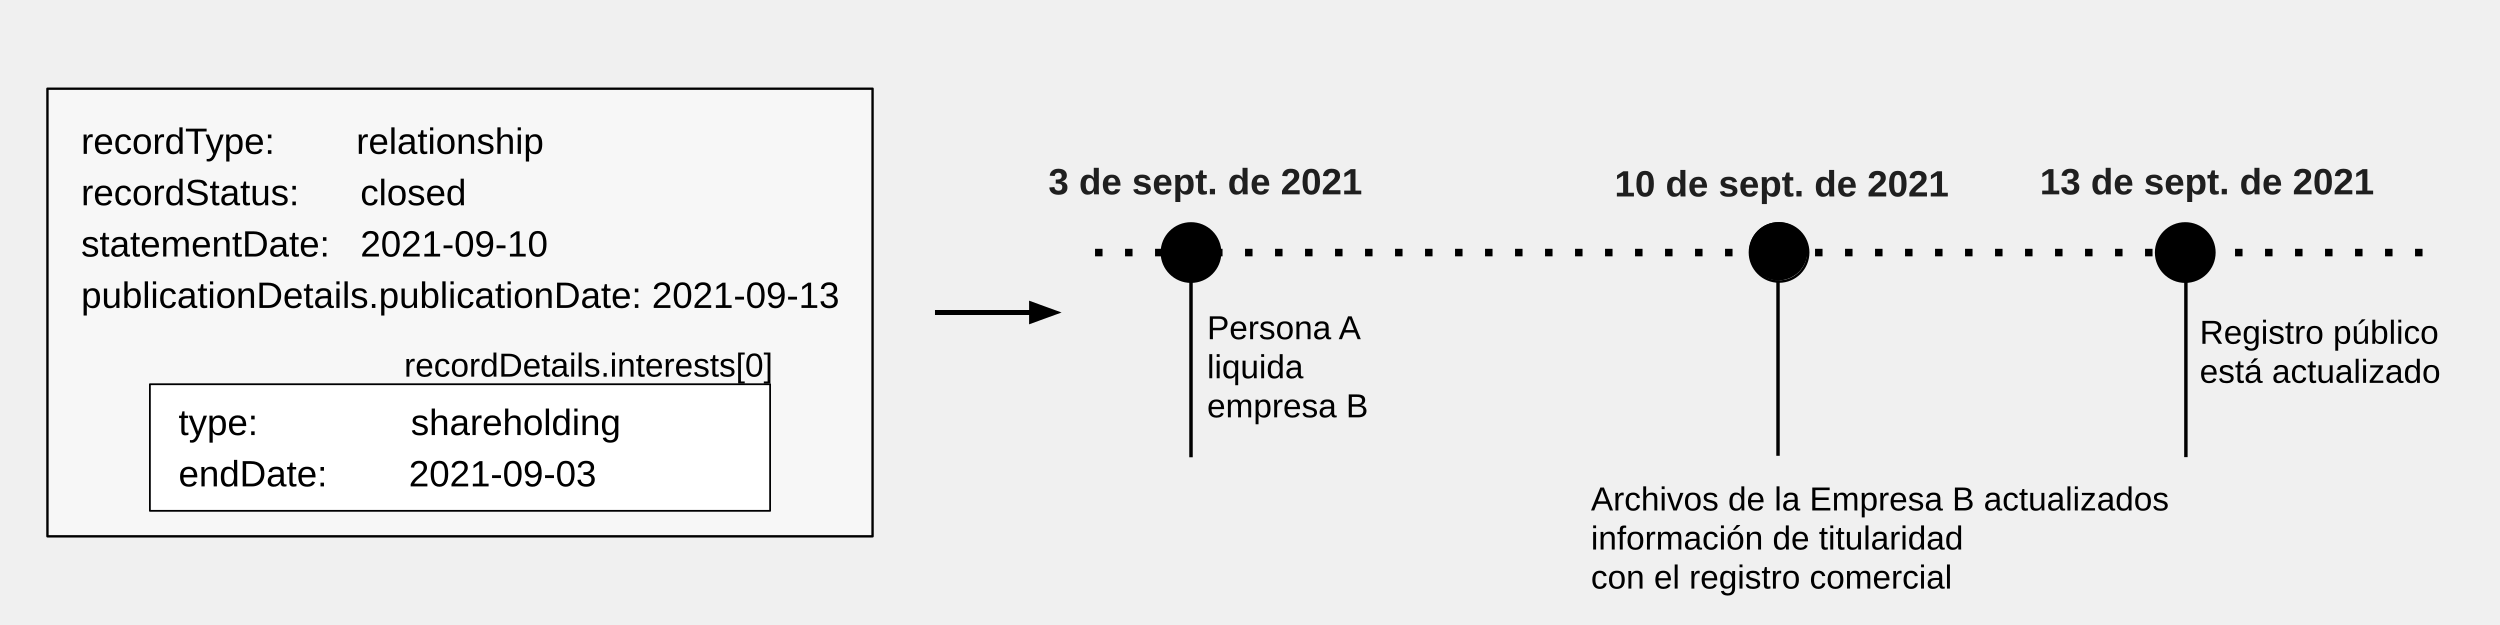
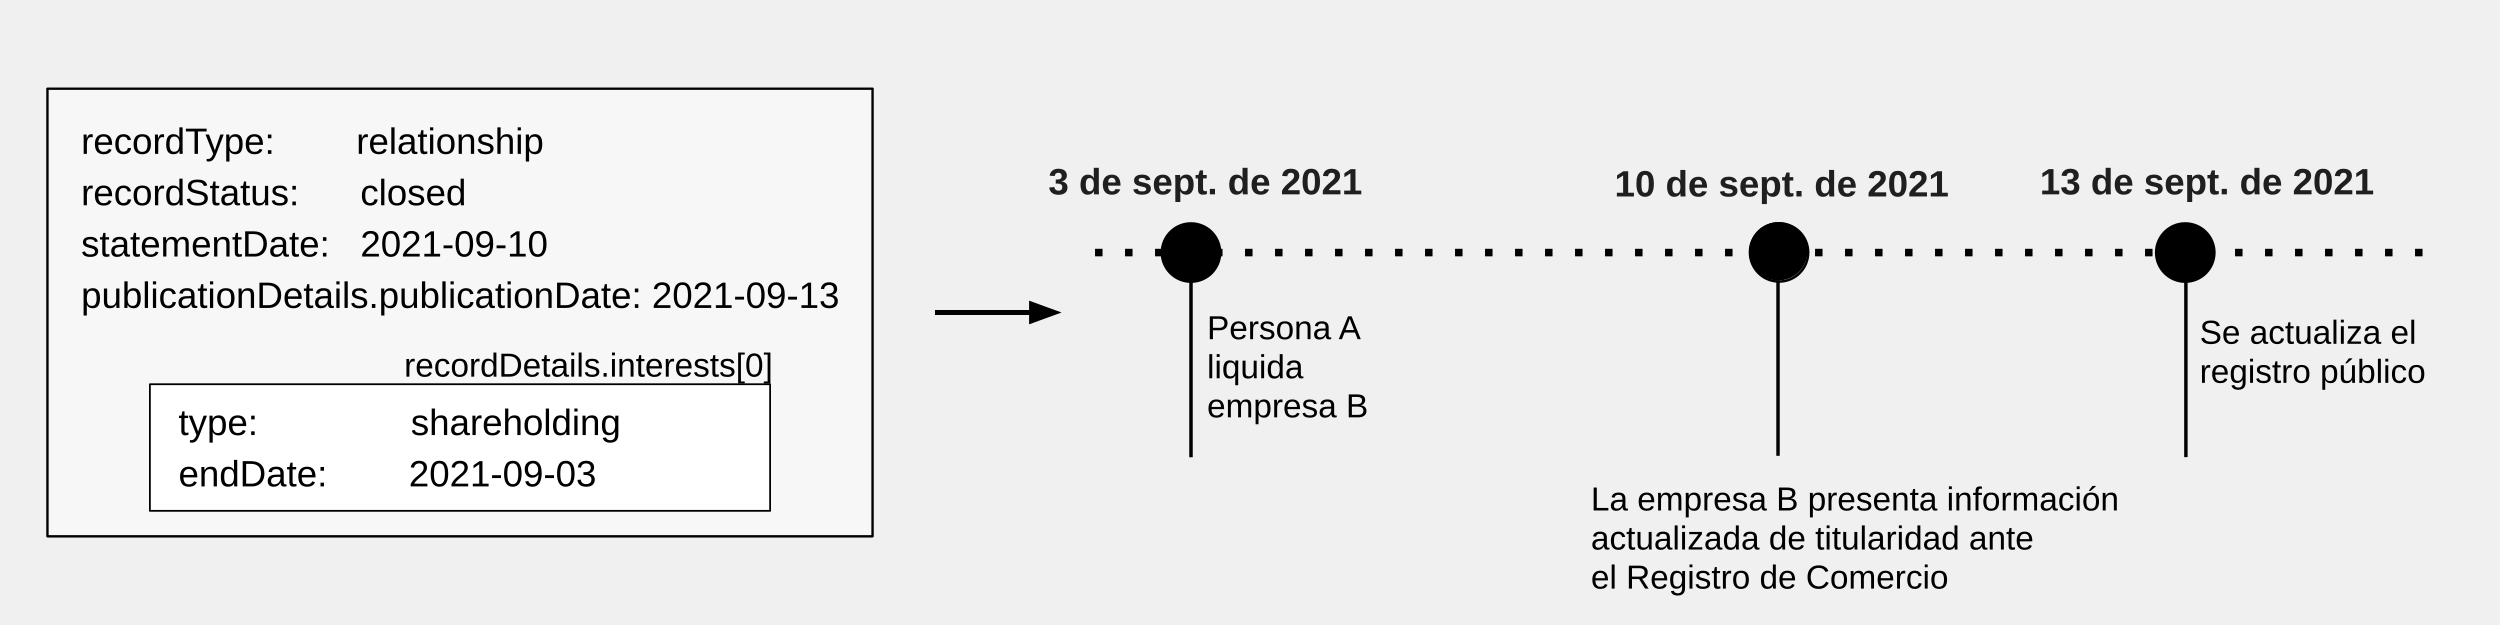
<svg xmlns="http://www.w3.org/2000/svg" version="1.1" viewBox="0 0 1000 250" fill="none" stroke="none" stroke-linecap="square" stroke-miterlimit="10" id="svg15" width="1000" height="250">
  <defs id="defs15">
    </defs>
  <clipPath id="p.0">
    <path d="M 0,0 H 481.134 V 423.533 H 0 Z" clip-rule="nonzero" id="path1" />
  </clipPath>
  <g clip-path="url(#p.0)" id="g15" style="display:inline" transform="translate(0,20.80498)">
    <path fill="#000000" fill-opacity="0" d="M 0,0 H 481.134 V 423.533 H 0 Z" fill-rule="evenodd" id="path2" />
    <path fill="#000000" fill-opacity="0" d="m 60,92 v 109.523 h 0.063 v 109.532" fill-rule="evenodd" id="path3" />
    <path fill="#ffffff" d="m 24,56 v 0 c 0,-19.882 16.118,-36 36,-36 v 0 C 69.548,20 78.705,23.793 85.456,30.544 92.207,37.295 96,46.452 96,56 v 0 c 0,19.882 -16.118,36 -36,36 v 0 c -19.882,0 -36,-16.118 -36,-36 z" fill-rule="evenodd" id="path6" />
    <path fill="#000000" fill-opacity="0" d="m 24,20 h 72 v 72 h -72 z" fill-rule="evenodd" id="path8" />
    <path fill="#000000" fill-opacity="0" d="m 24,311.047 h 72 v 72 h -72 z" fill-rule="evenodd" id="path12" />
    <path fill="#000000" fill-opacity="0" d="m 129.969,360.055 h 19.213 v 0.945 h -19.213 z" fill-rule="evenodd" id="path14" />
    <path fill="#000000" fill-opacity="0" d="m 182.756,360.055 h 19.213 v 0.945 h -19.213 z" fill-rule="evenodd" id="path15" />
  </g>
  <g id="layer1" transform="translate(-26.6913,9.61991)" />
  <g id="layer3" transform="translate(-26.6913,9.61991)" />
  <g id="layer2" style="display:inline" transform="translate(-26.6913,9.61991)">
    <g id="g6" transform="translate(-73.09616,-125.9789)">
      <rect style="display:inline;fill:#ffffff;fill-opacity:1;stroke:#3c31d4;stroke-width:0.708;stroke-linecap:round;stroke-linejoin:round;stroke-miterlimit:10;stroke-dasharray:none;stroke-opacity:1" id="rect11772-8-1" width="248.086" height="50.655" x="154.22" y="211.839" />
      <text xml:space="preserve" style="font-style:normal;font-variant:normal;font-weight:normal;font-stretch:normal;line-height:0%;font-family:Roboto;-inkscape-font-specification:'Roboto, Normal';text-align:start;letter-spacing:0px;word-spacing:0px;writing-mode:lr-tb;text-anchor:start;display:inline;fill:#535353;fill-opacity:1;stroke:none;stroke-width:1px;stroke-linecap:butt;stroke-linejoin:miter;stroke-opacity:1" x="165.668" y="226.18" id="text14691-5">
        <tspan x="165.668" y="226.18" style="color:#000000;font-style:normal;font-variant:normal;font-weight:normal;font-stretch:normal;font-size:15px;line-height:140%;font-family:Roboto;-inkscape-font-specification:'Roboto, Normal';text-align:start;writing-mode:lr-tb;text-anchor:start;clip-rule:nonzero;display:inline;overflow:visible;visibility:visible;opacity:1;isolation:auto;mix-blend-mode:normal;color-interpolation:sRGB;color-interpolation-filters:linearRGB;solid-color:#000000;solid-opacity:1;fill:#535353;fill-opacity:1;fill-rule:nonzero;stroke:none;stroke-width:1px;stroke-linecap:butt;stroke-linejoin:miter;stroke-miterlimit:4;stroke-dasharray:none;stroke-dashoffset:0;stroke-opacity:1;color-rendering:auto;image-rendering:auto;shape-rendering:auto;text-rendering:auto;enable-background:accumulate" id="tspan9725-9">type: selfDeclaration</tspan>
        <tspan x="165.668" y="247.18" style="color:#000000;font-style:normal;font-variant:normal;font-weight:normal;font-stretch:normal;font-size:15px;line-height:140%;font-family:Roboto;-inkscape-font-specification:'Roboto, Normal';text-align:start;writing-mode:lr-tb;text-anchor:start;clip-rule:nonzero;display:inline;overflow:visible;visibility:visible;opacity:1;isolation:auto;mix-blend-mode:normal;color-interpolation:sRGB;color-interpolation-filters:linearRGB;solid-color:#000000;solid-opacity:1;fill:#535353;fill-opacity:1;fill-rule:nonzero;stroke:none;stroke-width:1px;stroke-linecap:butt;stroke-linejoin:miter;stroke-miterlimit:4;stroke-dasharray:none;stroke-dashoffset:0;stroke-opacity:1;color-rendering:auto;image-rendering:auto;shape-rendering:auto;text-rendering:auto;enable-background:accumulate" id="tspan10952-4">assertedBy: Acme Industries Ltd</tspan>
      </text>
      <text class="cls-3" id="text31-0-9" style="font-style:normal;font-variant:normal;font-weight:bold;font-stretch:normal;font-size:13.75px;line-height:0%;font-family:Roboto;-inkscape-font-specification:'Roboto, Bold';text-align:end;writing-mode:lr-tb;text-anchor:end;display:inline;fill:#ffffff;fill-opacity:1" x="436.33" y="198.809">
        <tspan x="396.976" y="198.809" id="tspan35-6-0" style="font-style:normal;font-variant:normal;font-weight:bold;font-stretch:normal;font-size:13.75px;line-height:125%;font-family:Roboto;-inkscape-font-specification:'Roboto, Bold';text-align:end;writing-mode:lr-tb;text-anchor:end;fill:#1f1f1f;fill-opacity:1">source</tspan>
      </text>
      <rect style="display:inline;fill:#f7f7f7;fill-opacity:1;stroke:#000000;stroke-width:0.956;stroke-linecap:round;stroke-linejoin:round;stroke-miterlimit:10;stroke-dasharray:none;stroke-opacity:1" id="rect11772-5" width="330.044" height="179.044" x="118.765" y="151.837" />
      <rect style="fill:#ffffff;fill-opacity:1;stroke:#000001;stroke-width:0.708;stroke-linecap:round;stroke-linejoin:round;stroke-miterlimit:10;stroke-dasharray:none;stroke-opacity:1" id="rect11772-8-4" width="248.086" height="50.655" x="159.745" y="270.045" />
      <text xml:space="preserve" style="font-style:normal;font-variant:normal;font-weight:normal;font-stretch:normal;font-size:14.667px;line-height:0%;font-family:Arial;-inkscape-font-specification:'Arial, Normal';font-variant-ligatures:normal;font-variant-caps:normal;font-variant-numeric:normal;font-variant-east-asian:normal;text-align:start;letter-spacing:0px;word-spacing:0px;writing-mode:lr-tb;text-anchor:start;fill:#535353;fill-opacity:1;stroke:none;stroke-width:1px;stroke-linecap:butt;stroke-linejoin:miter;stroke-opacity:1" x="171.193" y="290.386" id="text14691-44">
        <tspan x="171.193" y="290.386" style="color:#000000;font-style:normal;font-variant:normal;font-weight:normal;font-stretch:normal;font-size:14.667px;line-height:140%;font-family:Arial;-inkscape-font-specification:'Arial, Normal';font-variant-ligatures:normal;font-variant-caps:normal;font-variant-numeric:normal;font-variant-east-asian:normal;text-align:start;writing-mode:lr-tb;text-anchor:start;clip-rule:nonzero;display:inline;overflow:visible;visibility:visible;opacity:1;isolation:auto;mix-blend-mode:normal;color-interpolation:sRGB;color-interpolation-filters:linearRGB;solid-color:#000000;solid-opacity:1;fill:#000000;fill-opacity:1;fill-rule:nonzero;stroke:none;stroke-width:1px;stroke-linecap:butt;stroke-linejoin:miter;stroke-miterlimit:4;stroke-dasharray:none;stroke-dashoffset:0;stroke-opacity:1;color-rendering:auto;image-rendering:auto;shape-rendering:auto;text-rendering:auto;enable-background:accumulate" id="tspan9725-4">type:               shareholding</tspan>
        <tspan x="171.193" y="310.919" style="color:#000000;font-style:normal;font-variant:normal;font-weight:normal;font-stretch:normal;font-size:14.667px;line-height:140%;font-family:Arial;-inkscape-font-specification:'Arial, Normal';font-variant-ligatures:normal;font-variant-caps:normal;font-variant-numeric:normal;font-variant-east-asian:normal;text-align:start;writing-mode:lr-tb;text-anchor:start;clip-rule:nonzero;display:inline;overflow:visible;visibility:visible;opacity:1;isolation:auto;mix-blend-mode:normal;color-interpolation:sRGB;color-interpolation-filters:linearRGB;solid-color:#000000;solid-opacity:1;fill:#000000;fill-opacity:1;fill-rule:nonzero;stroke:none;stroke-width:1px;stroke-linecap:butt;stroke-linejoin:miter;stroke-miterlimit:4;stroke-dasharray:none;stroke-dashoffset:0;stroke-opacity:1;color-rendering:auto;image-rendering:auto;shape-rendering:auto;text-rendering:auto;enable-background:accumulate" id="tspan10952-7">endDate:        2021-09-03</tspan>
      </text>
      <text class="cls-3" id="text31-0-6" style="font-style:normal;font-variant:normal;font-weight:bold;font-stretch:normal;font-size:13.333px;line-height:0%;font-family:Arial;-inkscape-font-specification:'Arial, Bold';font-variant-ligatures:normal;font-variant-caps:normal;font-variant-numeric:normal;font-variant-east-asian:normal;text-align:end;writing-mode:lr-tb;text-anchor:end;fill:#ffffff;fill-opacity:1" x="448.262" y="267.015">
        <tspan x="408.908" y="267.015" id="tspan35-6-3" style="font-style:normal;font-variant:normal;font-weight:normal;font-stretch:normal;font-size:13.333px;line-height:125%;font-family:Arial;-inkscape-font-specification:'Arial, Bold';font-variant-ligatures:normal;font-variant-caps:normal;font-variant-numeric:normal;font-variant-east-asian:normal;text-align:end;writing-mode:lr-tb;text-anchor:end;fill:#000000;fill-opacity:1">recordDetails.interests[0]</tspan>
      </text>
      <path fill="#000000" fill-opacity="0" d="m 225.787,172.359 h 960 v 720 H 225.787 Z" fill-rule="evenodd" id="path2-3" />
      <path fill="#000000" fill-opacity="0" d="M 478.577,217.066 H 1176.152" fill-rule="evenodd" id="path3-7" />
      <path fill="#000000" fill-opacity="0" d="m 691.94,334.334 v -92.709 h 166.394 v -92.709" fill-rule="evenodd" id="path15-6" />
      <path stroke="#000000" stroke-width="3" stroke-linejoin="round" stroke-linecap="butt" stroke-dasharray="3, 9" d="M 537.803,217.379 H 1075.876" fill-rule="evenodd" id="path4" />
      <g id="g18" transform="translate(-11.99631,0.3129977)">
        <path fill="#000000" d="m 576.529,217.066 v 0 c 0,-6.436 5.217,-11.654 11.654,-11.654 v 0 c 3.091,0 6.055,1.228 8.24,3.413 2.185,2.185 3.413,5.15 3.413,8.24 v 0 c 0,6.436 -5.217,11.654 -11.654,11.654 v 0 c -6.436,0 -11.654,-5.217 -11.654,-11.654 z" fill-rule="evenodd" id="path5" />
        <path stroke="#000000" stroke-width="1" stroke-linejoin="round" stroke-linecap="butt" d="m 576.529,217.066 v 0 c 0,-6.436 5.217,-11.654 11.654,-11.654 v 0 c 3.091,0 6.055,1.228 8.24,3.413 2.185,2.185 3.413,5.15 3.413,8.24 v 0 c 0,6.436 -5.217,11.654 -11.654,11.654 v 0 c -6.436,0 -11.654,-5.217 -11.654,-11.654 z" fill-rule="evenodd" id="path6-5" />
        <path fill="#000000" d="m 811.456,216.562 v 0 c 0,-6.436 5.217,-11.654 11.654,-11.654 v 0 c 3.091,0 6.055,1.228 8.24,3.413 2.185,2.185 3.413,5.15 3.413,8.24 v 0 c 0,6.436 -5.217,11.654 -11.654,11.654 v 0 c -6.436,0 -11.654,-5.217 -11.654,-11.654 z" fill-rule="evenodd" id="path7" />
        <path stroke="#000000" stroke-width="1" stroke-linejoin="round" stroke-linecap="butt" d="m 811.753,217.02 v 0 c 0,-6.436 5.217,-11.654 11.654,-11.654 v 0 c 3.091,0 6.055,1.228 8.24,3.413 2.185,2.185 3.413,5.15 3.413,8.24 v 0 c 0,6.436 -5.217,11.654 -11.654,11.654 v 0 c -6.436,0 -11.654,-5.217 -11.654,-11.654 z" fill-rule="evenodd" id="path8-3" />
        <path fill="#000000" d="m 974.235,217.066 v 0 c 0,-6.436 5.217,-11.654 11.654,-11.654 v 0 c 3.091,0 6.055,1.228 8.24,3.413 2.185,2.185 3.413,5.15 3.413,8.24 v 0 c 0,6.436 -5.217,11.654 -11.654,11.654 v 0 c -6.436,0 -11.654,-5.217 -11.654,-11.654 z" fill-rule="evenodd" id="path9" />
        <path stroke="#000000" stroke-width="1" stroke-linejoin="round" stroke-linecap="butt" d="m 974.235,217.066 v 0 c 0,-6.436 5.217,-11.654 11.654,-11.654 v 0 c 3.091,0 6.055,1.228 8.24,3.413 2.185,2.185 3.413,5.15 3.413,8.24 v 0 c 0,6.436 -5.217,11.654 -11.654,11.654 v 0 c -6.436,0 -11.654,-5.217 -11.654,-11.654 z" fill-rule="evenodd" id="path10" />
        <path fill="#000000" fill-opacity="0" d="m 588.183,228.72 v 67.37" fill-rule="evenodd" id="path11" />
        <path stroke="#000000" stroke-width="1.308" stroke-linejoin="round" stroke-linecap="butt" d="m 588.183,208.787 v 90.156" fill-rule="evenodd" id="path12-5" style="stroke-width:1.395;stroke-dasharray:none" />
        <path fill="#000000" fill-opacity="0" d="m 1031.889,228.72 v 67.37" fill-rule="evenodd" id="path13" />
        <path stroke="#000000" stroke-width="1.113" stroke-linejoin="round" stroke-linecap="butt" d="m 986.141,228.72 v 70.177" fill-rule="evenodd" id="path14-6" style="stroke-width:1.376;stroke-dasharray:none" />
        <text class="cls-3" id="text31-0-6-2" style="font-style:normal;font-variant:normal;font-weight:bold;font-stretch:normal;font-size:14.667px;line-height:0%;font-family:Arial;-inkscape-font-specification:'Arial, Bold';font-variant-ligatures:normal;font-variant-caps:normal;font-variant-numeric:normal;font-variant-east-asian:normal;text-align:end;writing-mode:lr-tb;text-anchor:end;display:inline;fill:#ffffff;fill-opacity:1" x="696.049" y="193.791">
          <tspan x="656.695" y="193.791" id="tspan35-6-3-9" style="font-style:normal;font-variant:normal;font-weight:bold;font-stretch:normal;font-size:14.667px;line-height:125%;font-family:Arial;-inkscape-font-specification:'Arial, Bold';font-variant-ligatures:normal;font-variant-caps:normal;font-variant-numeric:normal;font-variant-east-asian:normal;text-align:end;writing-mode:lr-tb;text-anchor:end;fill:#1f1f1f;fill-opacity:1">3 de sept. de 2021</tspan>
        </text>
        <text class="cls-3" id="text31-0-6-3" style="font-style:normal;font-variant:normal;font-weight:bold;font-stretch:normal;font-size:14.667px;line-height:0%;font-family:Arial;-inkscape-font-specification:'Arial, Bold';font-variant-ligatures:normal;font-variant-caps:normal;font-variant-numeric:normal;font-variant-east-asian:normal;text-align:end;writing-mode:lr-tb;text-anchor:end;display:inline;fill:#ffffff;fill-opacity:1" x="930.673" y="194.636">
          <tspan x="891.319" y="194.636" id="tspan35-6-3-6" style="font-style:normal;font-variant:normal;font-weight:bold;font-stretch:normal;font-size:14.667px;line-height:125%;font-family:Arial;-inkscape-font-specification:'Arial, Bold';font-variant-ligatures:normal;font-variant-caps:normal;font-variant-numeric:normal;font-variant-east-asian:normal;text-align:end;writing-mode:lr-tb;text-anchor:end;fill:#1f1f1f;fill-opacity:1">10 de sept. de 2021</tspan>
        </text>
        <text class="cls-3" id="text31-0-6-3-3" style="font-style:normal;font-variant:normal;font-weight:bold;font-stretch:normal;font-size:14.667px;line-height:0%;font-family:Arial;-inkscape-font-specification:'Arial, Bold';font-variant-ligatures:normal;font-variant-caps:normal;font-variant-numeric:normal;font-variant-east-asian:normal;text-align:end;writing-mode:lr-tb;text-anchor:end;display:inline;fill:#ffffff;fill-opacity:1" x="1100.803" y="193.791">
          <tspan x="1061.449" y="193.791" id="tspan35-6-3-6-5" style="font-style:normal;font-variant:normal;font-weight:bold;font-stretch:normal;font-size:14.667px;line-height:125%;font-family:Arial;-inkscape-font-specification:'Arial, Bold';font-variant-ligatures:normal;font-variant-caps:normal;font-variant-numeric:normal;font-variant-east-asian:normal;text-align:end;writing-mode:lr-tb;text-anchor:end;fill:#1f1f1f;fill-opacity:1">13 de sept. de 2021</tspan>
        </text>
        <text xml:space="preserve" style="font-size:13.333px;line-height:15.625px;font-family:Arial;-inkscape-font-specification:Arial;text-align:start;text-anchor:start;fill:#000000;stroke-opacity:0.957" x="594.612" y="251.738" id="text17">
          <tspan x="594.612" y="251.738" id="tspan19" style="font-size:13.333px;line-height:15.625px">Persona A </tspan>
          <tspan x="594.612" y="267.363" id="tspan20" style="font-size:13.333px;line-height:15.625px">liquida</tspan>
          <tspan x="594.612" y="282.988" style="font-size:13.333px;line-height:15.625px" id="tspan9">empresa B</tspan>
        </text>
        <text xml:space="preserve" style="font-size:13.333px;line-height:15.625px;font-family:Arial;-inkscape-font-specification:Arial;text-align:start;text-anchor:start;fill:#000000;stroke-opacity:0.957" x="991.655" y="253.568" id="text17-1">
-           <tspan x="991.655" y="253.568" id="tspan20-7" style="font-size:13.333px;line-height:15.625px">Registro público</tspan>
-           <tspan x="991.655" y="269.193" id="tspan23" style="font-size:13.333px;line-height:15.625px">está actualizado</tspan>
+           <tspan x="991.655" y="253.568" id="tspan20-7" style="font-size:13.333px;line-height:15.625px">Se actualiza el </tspan>
+           <tspan x="991.655" y="269.193" id="tspan23" style="font-size:13.333px;line-height:15.625px">registro público</tspan>
        </text>
        <text xml:space="preserve" style="font-size:13.333px;line-height:15.625px;font-family:Arial;-inkscape-font-specification:Arial;text-align:start;text-anchor:start;fill:#000000;stroke-opacity:0.957" x="748.155" y="320.242" id="text17-6">
-           <tspan x="748.155" y="320.242" id="tspan21" style="font-size:13.333px;line-height:15.625px">Archivos de la Empresa B actualizados</tspan>
-           <tspan x="748.155" y="335.867" id="tspan22" style="font-size:13.333px;line-height:15.625px">información de titularidad</tspan>
-           <tspan x="748.155" y="351.492" id="tspan7" style="font-size:13.333px;line-height:15.625px">con el registro comercial</tspan>
+           <tspan x="748.155" y="320.242" id="tspan21" style="font-size:13.333px;line-height:15.625px">La empresa B presenta información </tspan>
+           <tspan x="748.155" y="335.867" id="tspan22" style="font-size:13.333px;line-height:15.625px">actualizada de titularidad ante </tspan>
+           <tspan x="748.155" y="351.492" id="tspan7" style="font-size:13.333px;line-height:15.625px">el Registro de Comercio</tspan>
        </text>
        <path stroke="#000000" stroke-width="1.113" stroke-linejoin="round" stroke-linecap="butt" d="m 822.988,228.184 v 70.177" fill-rule="evenodd" id="path14-6-3" style="display:inline;stroke-width:1.376;stroke-dasharray:none" />
      </g>
      <text xml:space="preserve" style="font-style:normal;font-variant:normal;font-weight:normal;font-stretch:normal;font-size:14.667px;line-height:0%;font-family:Arial;-inkscape-font-specification:'Arial, Normal';font-variant-ligatures:normal;font-variant-caps:normal;font-variant-numeric:normal;font-variant-east-asian:normal;text-align:start;letter-spacing:0px;word-spacing:0px;writing-mode:lr-tb;text-anchor:start;fill:#535353;fill-opacity:1;stroke:none;stroke-width:1px;stroke-linecap:butt;stroke-linejoin:miter;stroke-opacity:1" x="132.24" y="157.385" id="text14691-4-1">
        <tspan x="132.24" y="157.385" style="color:#000000;font-style:normal;font-variant:normal;font-weight:normal;font-stretch:normal;font-size:14.667px;line-height:140%;font-family:Arial;-inkscape-font-specification:'Arial, Normal';font-variant-ligatures:normal;font-variant-caps:normal;font-variant-numeric:normal;font-variant-east-asian:normal;text-align:start;writing-mode:lr-tb;text-anchor:start;clip-rule:nonzero;display:inline;overflow:visible;visibility:visible;opacity:1;isolation:auto;mix-blend-mode:normal;color-interpolation:sRGB;color-interpolation-filters:linearRGB;solid-color:#000000;solid-opacity:1;fill:#535353;fill-opacity:1;fill-rule:nonzero;stroke:none;stroke-width:1px;stroke-linecap:butt;stroke-linejoin:miter;stroke-miterlimit:4;stroke-dasharray:none;stroke-dashoffset:0;stroke-opacity:1;color-rendering:auto;image-rendering:auto;shape-rendering:auto;text-rendering:auto;enable-background:accumulate" id="tspan7-2" />
        <tspan x="132.24" y="177.919" style="color:#000000;font-style:normal;font-variant:normal;font-weight:normal;font-stretch:normal;font-size:14.667px;line-height:140%;font-family:Arial;-inkscape-font-specification:'Arial, Normal';font-variant-ligatures:normal;font-variant-caps:normal;font-variant-numeric:normal;font-variant-east-asian:normal;text-align:start;writing-mode:lr-tb;text-anchor:start;clip-rule:nonzero;display:inline;overflow:visible;visibility:visible;opacity:1;isolation:auto;mix-blend-mode:normal;color-interpolation:sRGB;color-interpolation-filters:linearRGB;solid-color:#000000;solid-opacity:1;fill:#000000;fill-opacity:1;fill-rule:nonzero;stroke:none;stroke-width:1px;stroke-linecap:butt;stroke-linejoin:miter;stroke-miterlimit:4;stroke-dasharray:none;stroke-dashoffset:0;stroke-opacity:1;color-rendering:auto;image-rendering:auto;shape-rendering:auto;text-rendering:auto;enable-background:accumulate" id="tspan3">recordType:        relationship</tspan>
        <tspan x="132.24" y="198.452" style="color:#000000;font-style:normal;font-variant:normal;font-weight:normal;font-stretch:normal;font-size:14.667px;line-height:140%;font-family:Arial;-inkscape-font-specification:'Arial, Normal';font-variant-ligatures:normal;font-variant-caps:normal;font-variant-numeric:normal;font-variant-east-asian:normal;text-align:start;writing-mode:lr-tb;text-anchor:start;clip-rule:nonzero;display:inline;overflow:visible;visibility:visible;opacity:1;isolation:auto;mix-blend-mode:normal;color-interpolation:sRGB;color-interpolation-filters:linearRGB;solid-color:#000000;solid-opacity:1;fill:#000000;fill-opacity:1;fill-rule:nonzero;stroke:none;stroke-width:1px;stroke-linecap:butt;stroke-linejoin:miter;stroke-miterlimit:4;stroke-dasharray:none;stroke-dashoffset:0;stroke-opacity:1;color-rendering:auto;image-rendering:auto;shape-rendering:auto;text-rendering:auto;enable-background:accumulate" id="tspan2">recordStatus:      closed</tspan>
        <tspan x="132.24" y="218.985" style="color:#000000;font-style:normal;font-variant:normal;font-weight:normal;font-stretch:normal;font-size:14.667px;line-height:140%;font-family:Arial;-inkscape-font-specification:'Arial, Normal';font-variant-ligatures:normal;font-variant-caps:normal;font-variant-numeric:normal;font-variant-east-asian:normal;text-align:start;writing-mode:lr-tb;text-anchor:start;clip-rule:nonzero;display:inline;overflow:visible;visibility:visible;opacity:1;isolation:auto;mix-blend-mode:normal;color-interpolation:sRGB;color-interpolation-filters:linearRGB;solid-color:#000000;solid-opacity:1;fill:#000000;fill-opacity:1;fill-rule:nonzero;stroke:none;stroke-width:1px;stroke-linecap:butt;stroke-linejoin:miter;stroke-miterlimit:4;stroke-dasharray:none;stroke-dashoffset:0;stroke-opacity:1;color-rendering:auto;image-rendering:auto;shape-rendering:auto;text-rendering:auto;enable-background:accumulate" id="tspan4">statementDate:   2021-09-10</tspan>
        <tspan x="132.24" y="239.519" style="color:#000000;font-style:normal;font-variant:normal;font-weight:normal;font-stretch:normal;font-size:14.667px;line-height:140%;font-family:Arial;-inkscape-font-specification:'Arial, Normal';font-variant-ligatures:normal;font-variant-caps:normal;font-variant-numeric:normal;font-variant-east-asian:normal;text-align:start;writing-mode:lr-tb;text-anchor:start;clip-rule:nonzero;display:inline;overflow:visible;visibility:visible;opacity:1;isolation:auto;mix-blend-mode:normal;color-interpolation:sRGB;color-interpolation-filters:linearRGB;solid-color:#000000;solid-opacity:1;fill:#000000;fill-opacity:1;fill-rule:nonzero;stroke:none;stroke-width:1px;stroke-linecap:butt;stroke-linejoin:miter;stroke-miterlimit:4;stroke-dasharray:none;stroke-dashoffset:0;stroke-opacity:1;color-rendering:auto;image-rendering:auto;shape-rendering:auto;text-rendering:auto;enable-background:accumulate" id="tspan5">publicationDetails.publicationDate: 2021-09-13</tspan>
        <tspan x="132.24" y="249.786" style="color:#000000;font-style:normal;font-variant:normal;font-weight:normal;font-stretch:normal;font-size:14.667px;line-height:140%;font-family:Arial;-inkscape-font-specification:'Arial, Normal';font-variant-ligatures:normal;font-variant-caps:normal;font-variant-numeric:normal;font-variant-east-asian:normal;text-align:start;writing-mode:lr-tb;text-anchor:start;clip-rule:nonzero;display:inline;overflow:visible;visibility:visible;opacity:1;isolation:auto;mix-blend-mode:normal;color-interpolation:sRGB;color-interpolation-filters:linearRGB;solid-color:#000000;solid-opacity:1;fill:#000000;fill-opacity:1;fill-rule:nonzero;stroke:none;stroke-width:1px;stroke-linecap:butt;stroke-linejoin:miter;stroke-miterlimit:4;stroke-dasharray:none;stroke-dashoffset:0;stroke-opacity:1;color-rendering:auto;image-rendering:auto;shape-rendering:auto;text-rendering:auto;enable-background:accumulate" id="tspan2-17" />
      </text>
      <path stroke="#000000" stroke-width="2" stroke-linejoin="round" stroke-linecap="butt" d="m 473.781,241.359 h 43.134" fill-rule="evenodd" id="path333" />
      <path fill="#000000" stroke="#000000" stroke-width="2" stroke-linecap="butt" d="m 512.422,244.662 9.076,-3.303 -9.076,-3.303 z" fill-rule="evenodd" id="path334" />
    </g>
  </g>
  <g id="layer4" transform="translate(-26.6913,9.61991)" />
</svg>
